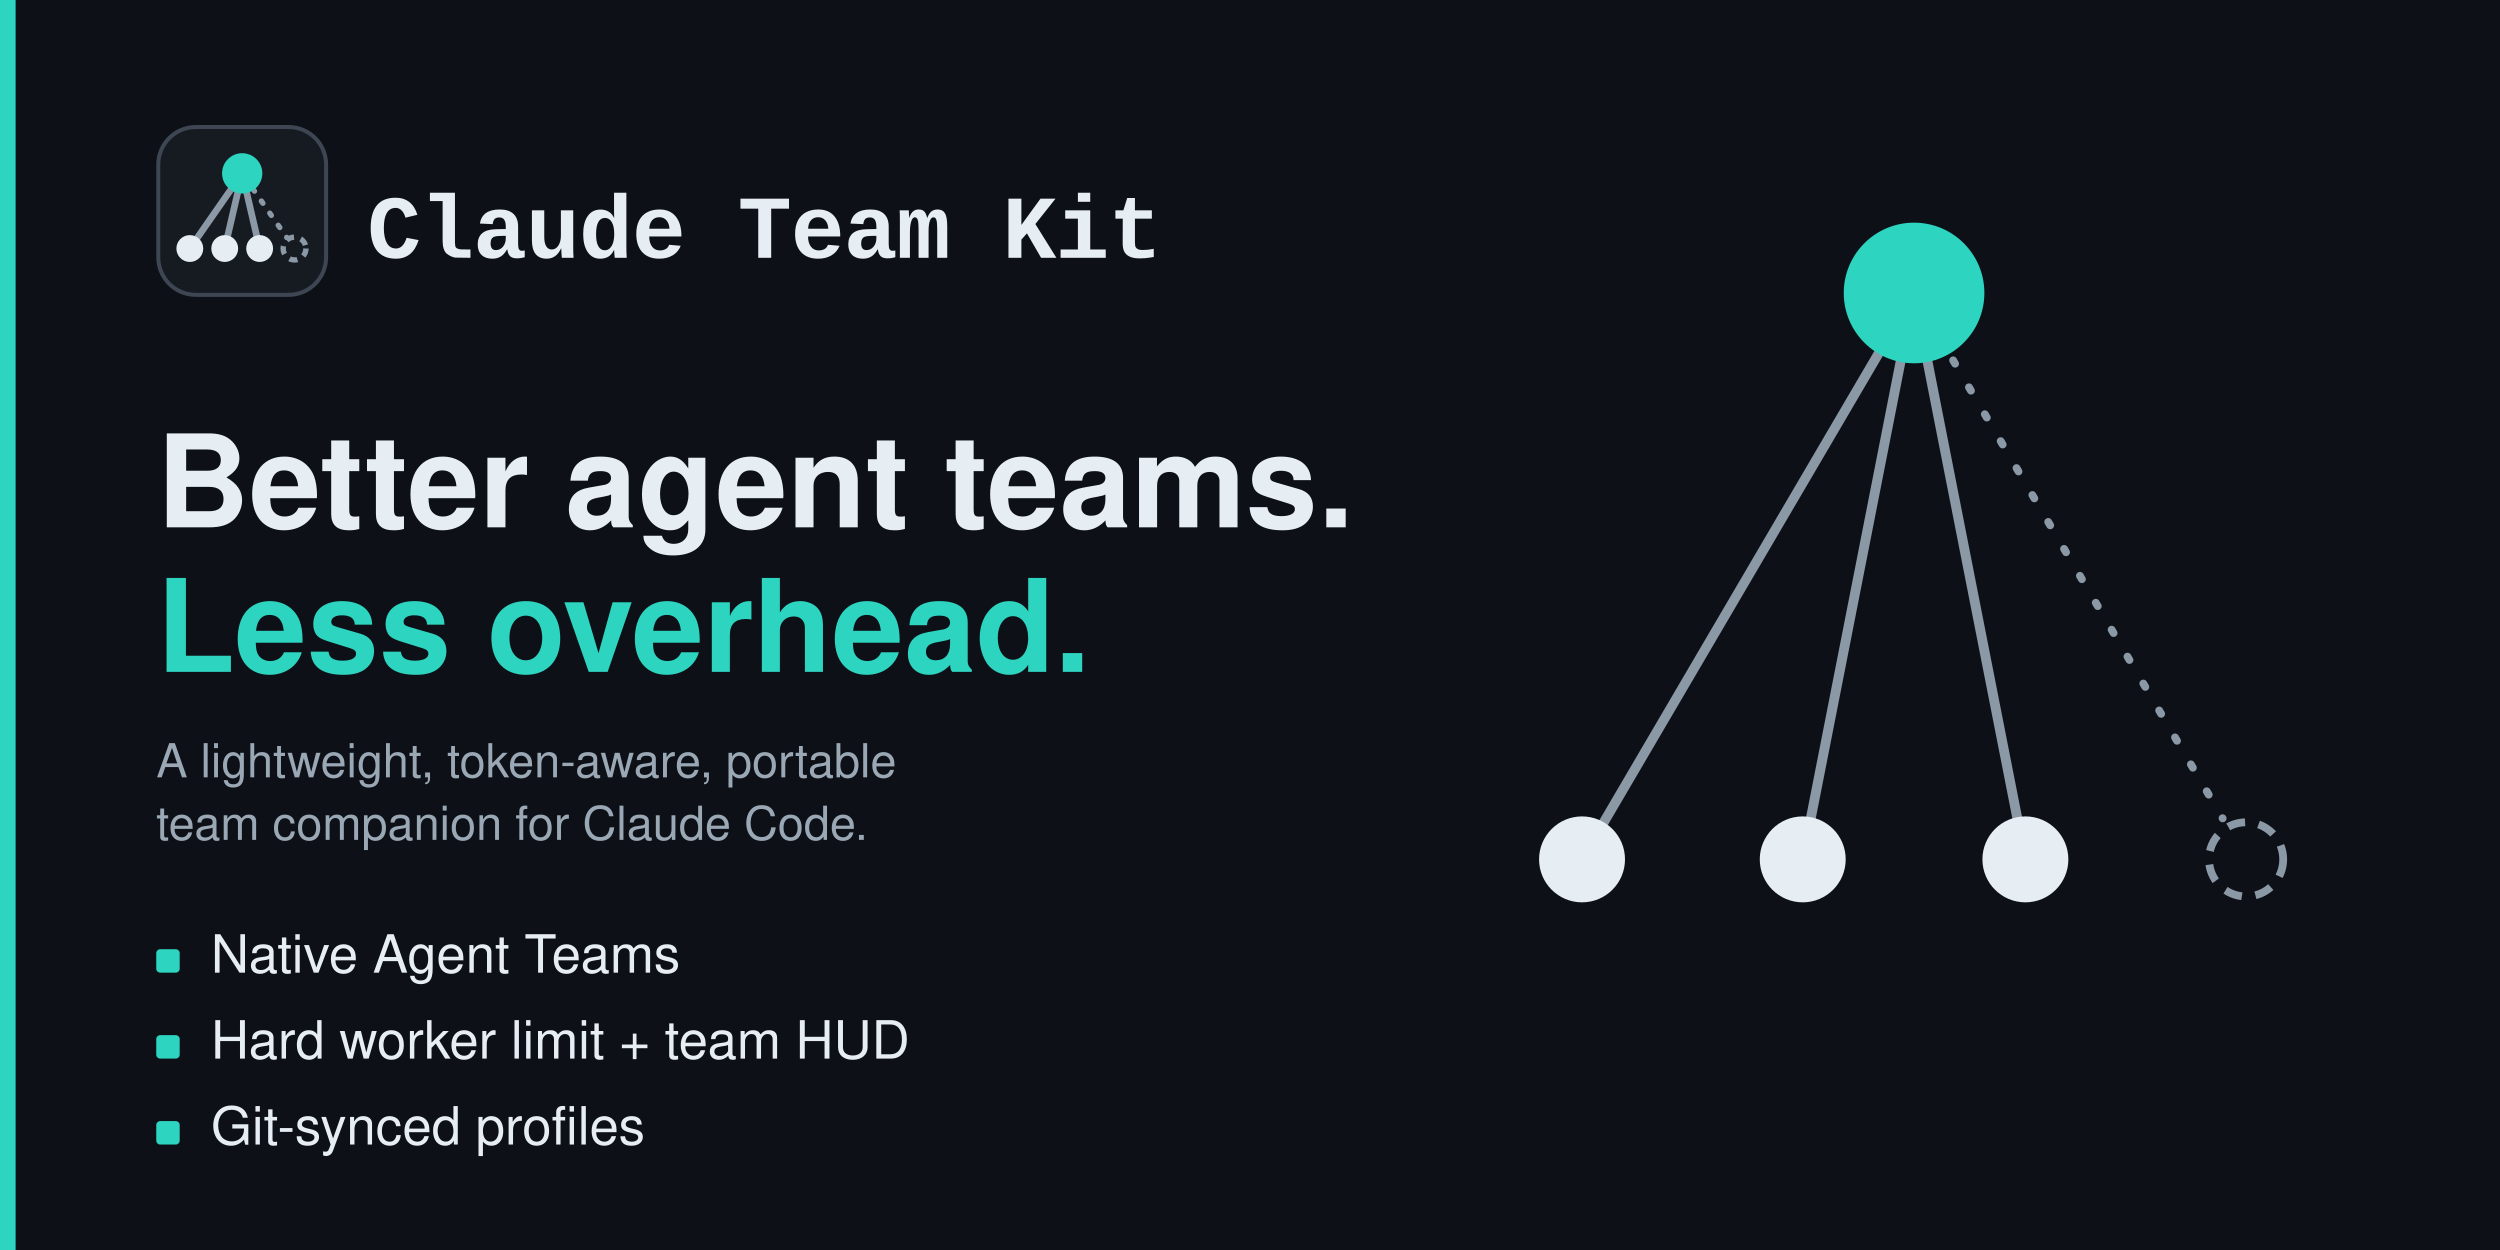
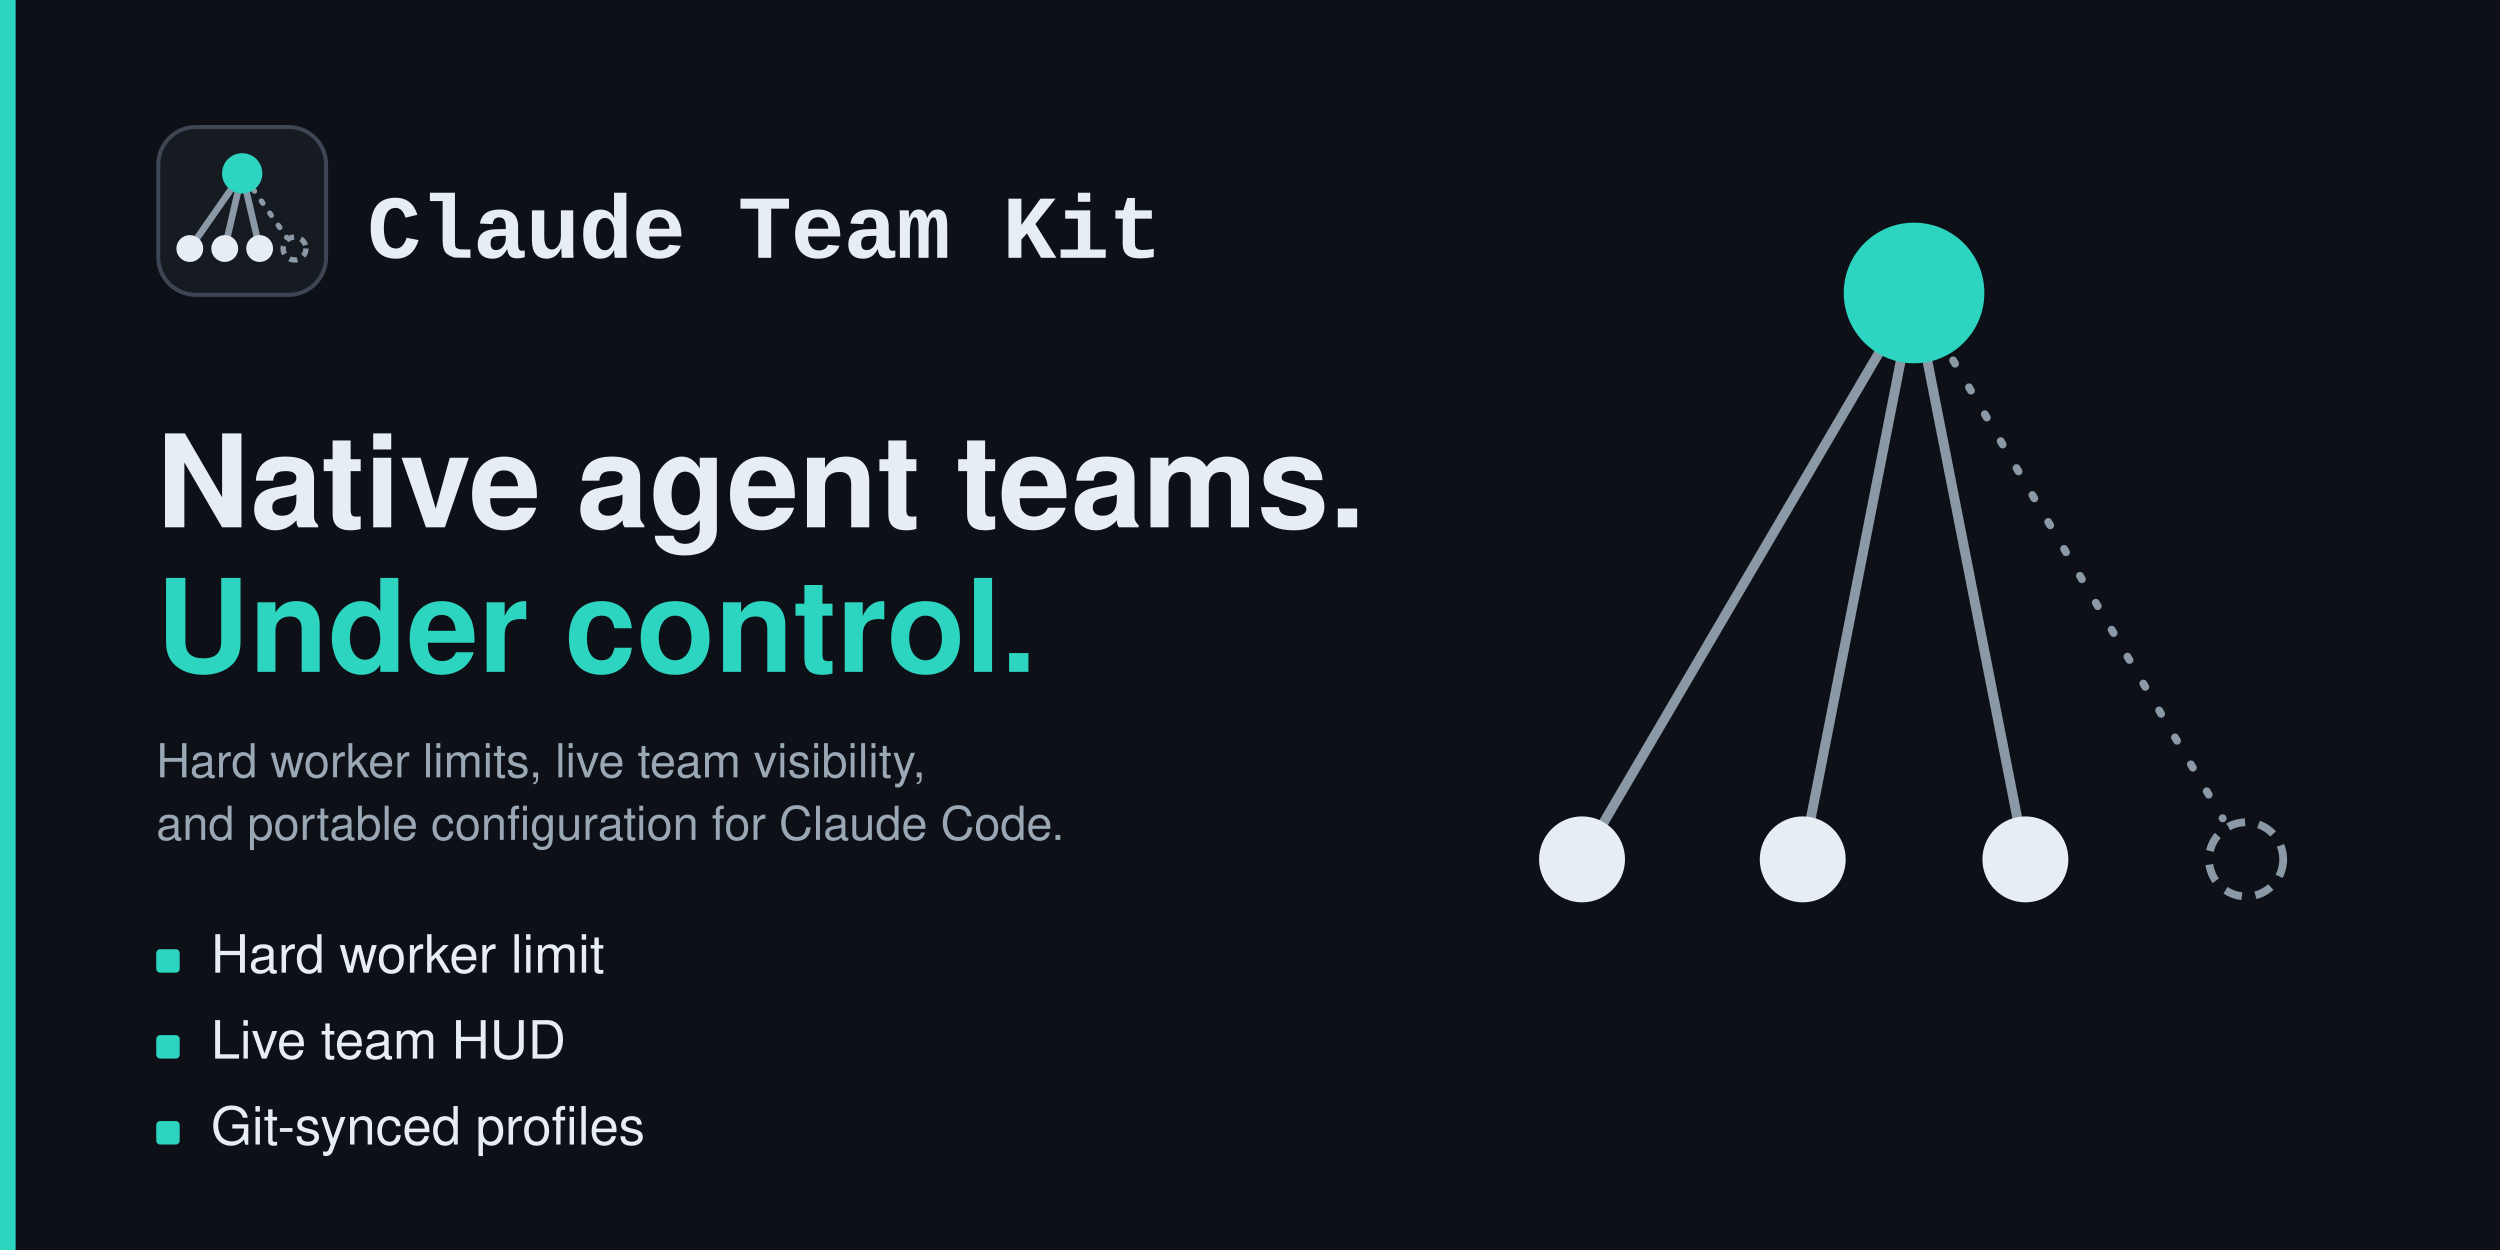
<svg xmlns="http://www.w3.org/2000/svg" viewBox="0 0 1280 640" width="1280" height="640" role="img" aria-labelledby="t">
  <rect width="1280" height="640" fill="#0D1117" />
  <rect x="0" y="0" width="8" height="640" fill="#2DD4BF" />
  <g transform="translate(80 64) scale(1.375)">
    <rect x=".75" y=".75" width="62.5" height="62.5" rx="14" fill="#161B22" stroke="#3D4652" stroke-width="1.5" />
    <g stroke="#8B98A5" stroke-width="2.5" stroke-linecap="round" fill="none">
      <path d="M32 18L12.5 46M32 18L25.5 46M32 18L38.5 46" />
      <path d="M36 23.8L48.6 41.9" stroke-width="2" stroke-dasharray="1 4.5" />
    </g>
    <circle cx="12.5" cy="46" r="5" fill="#E6EDF3" />
    <circle cx="25.5" cy="46" r="5" fill="#E6EDF3" />
    <circle cx="38.5" cy="46" r="5" fill="#E6EDF3" />
    <circle cx="51.5" cy="46" r="4.25" fill="none" stroke="#8B98A5" stroke-width="2" stroke-dasharray="3 2.6" />
    <circle cx="32" cy="18" r="7.5" fill="#2DD4BF" />
  </g>
  <text x="188" y="132" font-family="ui-monospace, SFMono-Regular, Menlo, Consolas, 'Liberation Mono', monospace" font-size="46" font-weight="700" fill="#E6EDF3" letter-spacing="-0.5">Claude Team Kit</text>
  <g font-family="-apple-system, BlinkMacSystemFont, 'Segoe UI', Helvetica, Arial, sans-serif">
-     <text x="80" y="270" font-size="66" font-weight="700" fill="#E6EDF3">Better agent teams.</text>
-     <text x="80" y="344" font-size="66" font-weight="700" fill="#2DD4BF">Less overhead.</text>
-     <text x="80" y="398" font-size="24" fill="#9AA7B4">A lightweight, token-aware, portable</text>
-     <text x="80" y="430" font-size="24" fill="#9AA7B4">team companion for Claude Code.</text>
+     <text x="80" y="270" font-size="66" font-weight="700" fill="#E6EDF3">Native agent teams.</text>
+     <text x="80" y="344" font-size="66" font-weight="700" fill="#2DD4BF">Under control.</text>
+     <text x="80" y="398" font-size="24" fill="#9AA7B4">Hard worker limits, live team visibility,</text>
+     <text x="80" y="430" font-size="24" fill="#9AA7B4">and portable configuration for Claude Code.</text>
    <g font-size="27" fill="#E6EDF3">
      <rect x="80" y="486" width="12" height="12" rx="2" fill="#2DD4BF" />
-       <text x="108" y="498">Native Agent Teams</text>
+       <text x="108" y="498">Hard worker limit</text>
      <rect x="80" y="530" width="12" height="12" rx="2" fill="#2DD4BF" />
-       <text x="108" y="542">Hard worker limit + team HUD</text>
+       <text x="108" y="542">Live team HUD</text>
      <rect x="80" y="574" width="12" height="12" rx="2" fill="#2DD4BF" />
      <text x="108" y="586">Git-synced profiles</text>
    </g>
  </g>
  <g stroke="#8B98A5" stroke-width="5" stroke-linecap="round" fill="none">
    <path d="M980 150L810 440M980 150L923 440M980 150L1037 440" />
    <path d="M1000 184.5L1138 419" stroke-width="4" stroke-dasharray="2 14" />
  </g>
  <circle cx="810" cy="440" r="22" fill="#E6EDF3" />
  <circle cx="923" cy="440" r="22" fill="#E6EDF3" />
  <circle cx="1037" cy="440" r="22" fill="#E6EDF3" />
  <circle cx="1150" cy="440" r="19" fill="none" stroke="#8B98A5" stroke-width="4" stroke-dasharray="9 7" />
  <circle cx="980" cy="150" r="36" fill="#2DD4BF" />
</svg>
